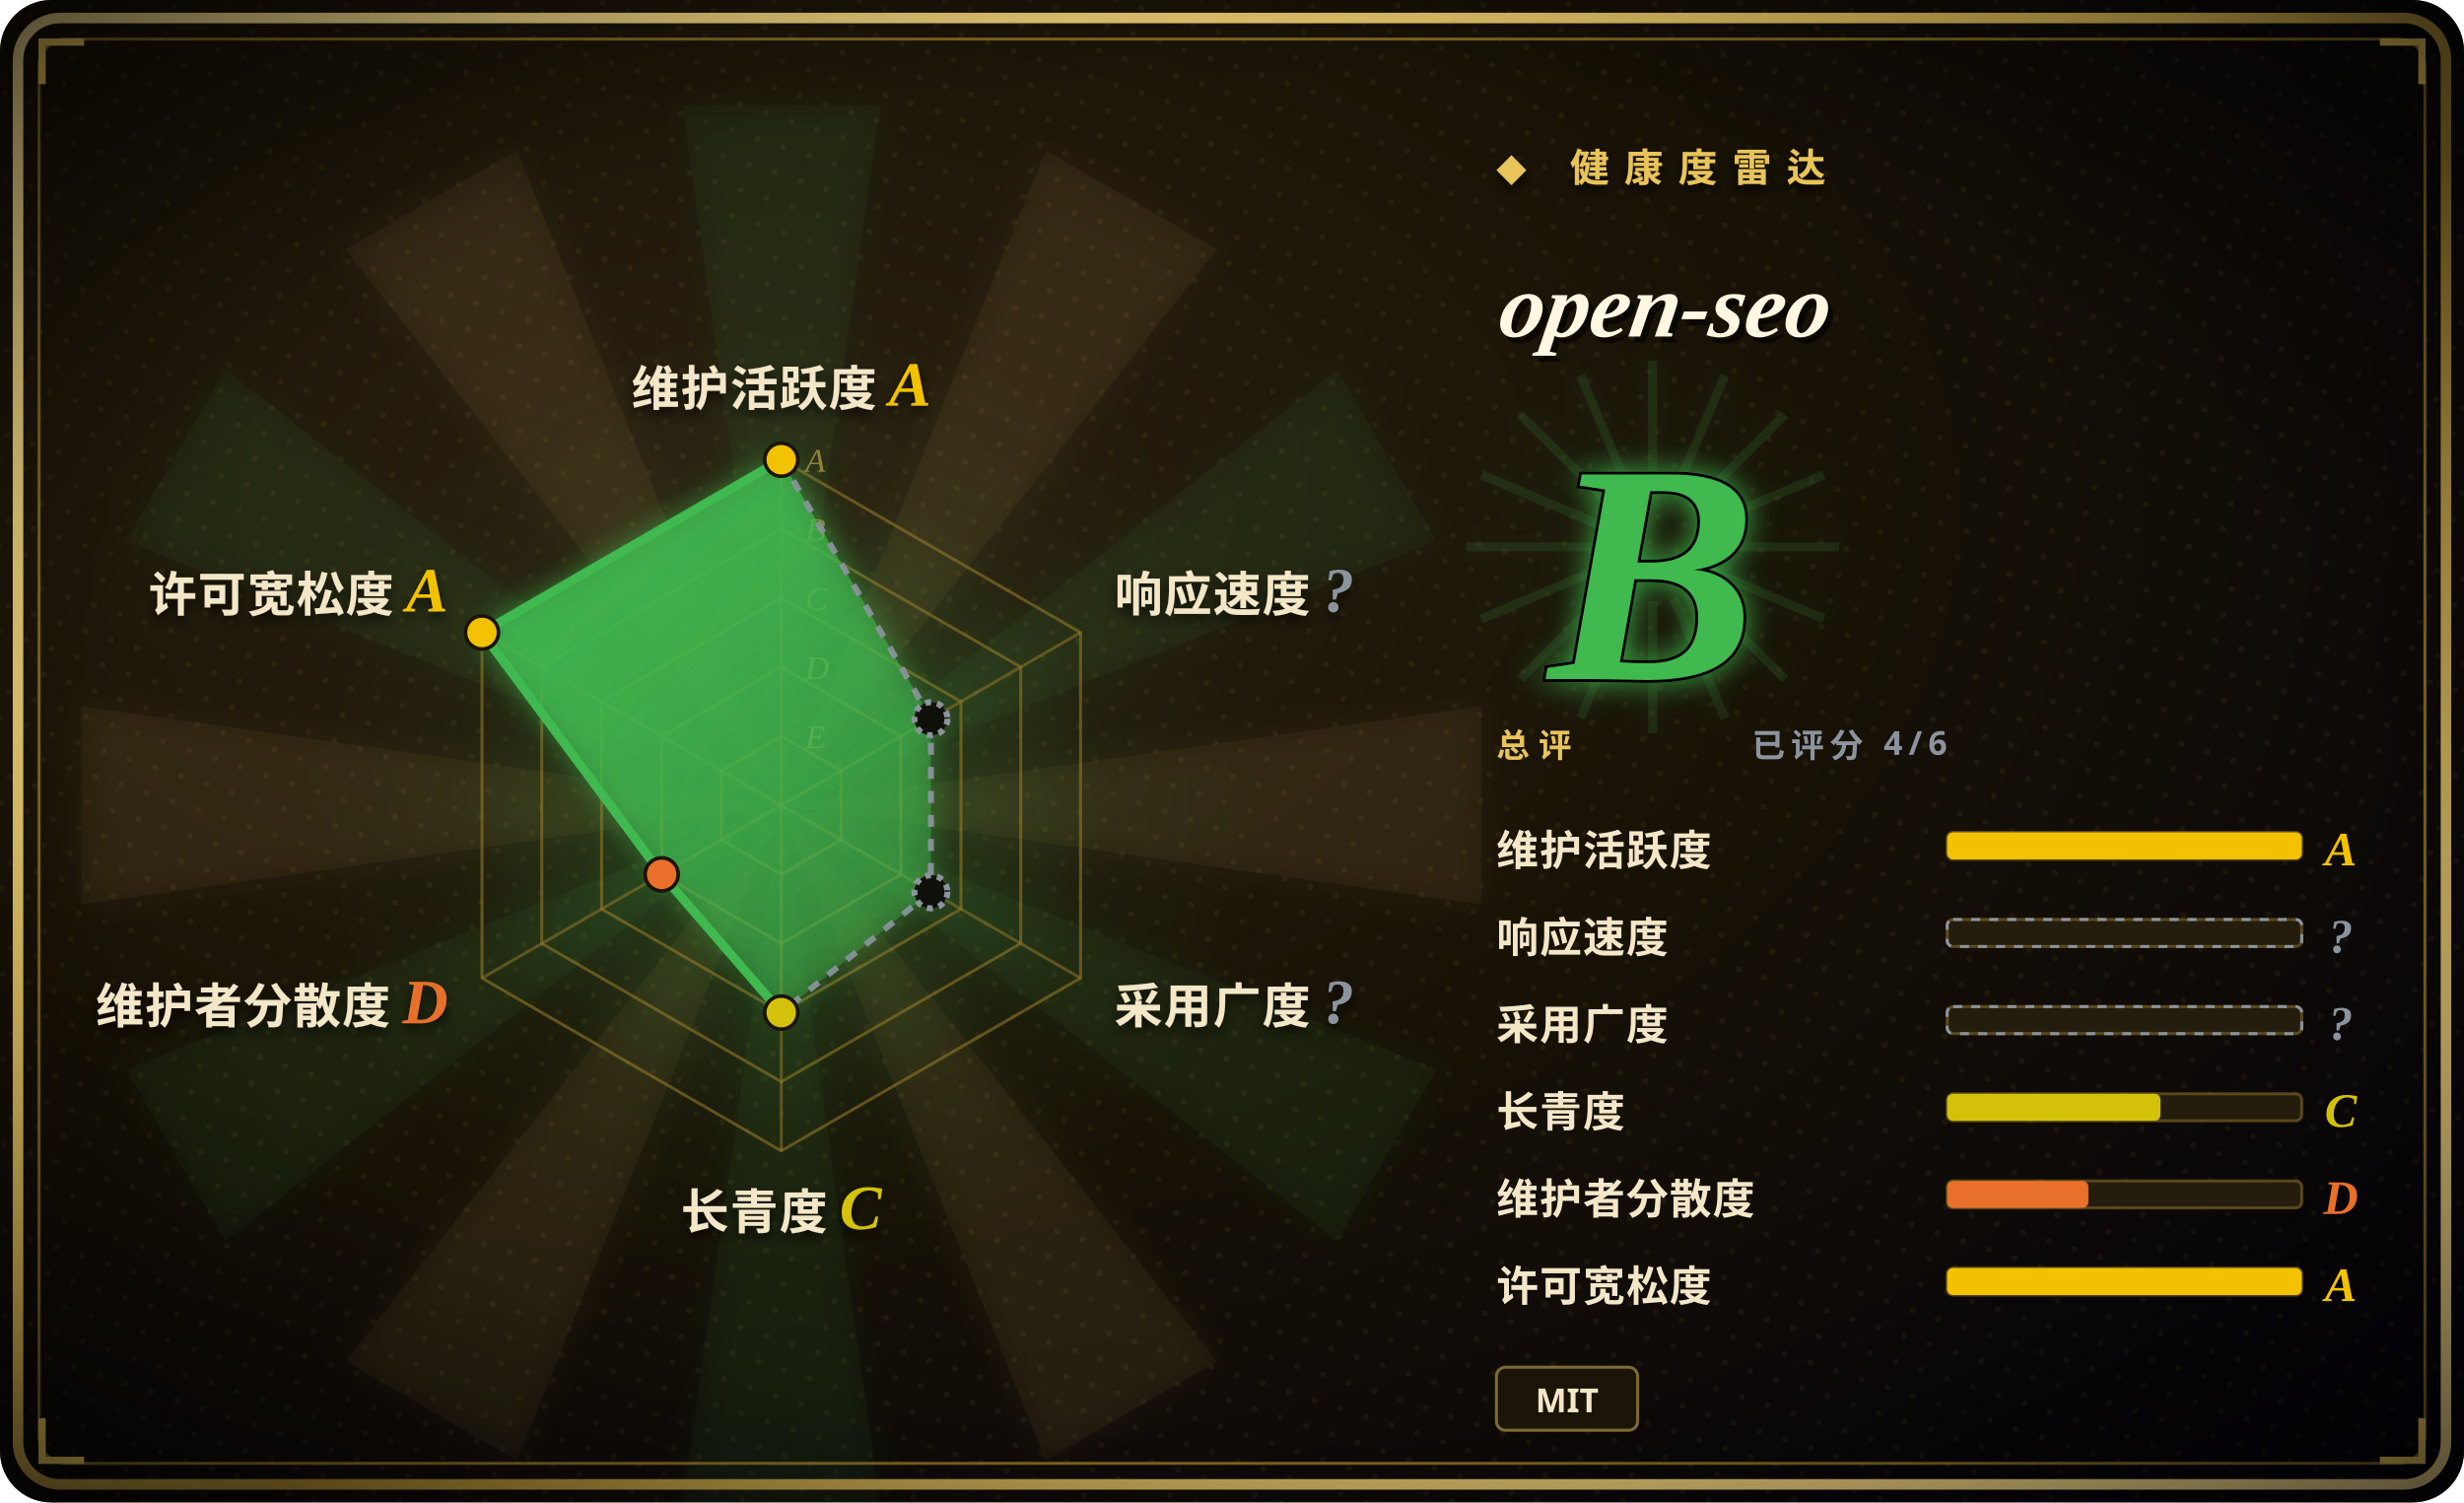
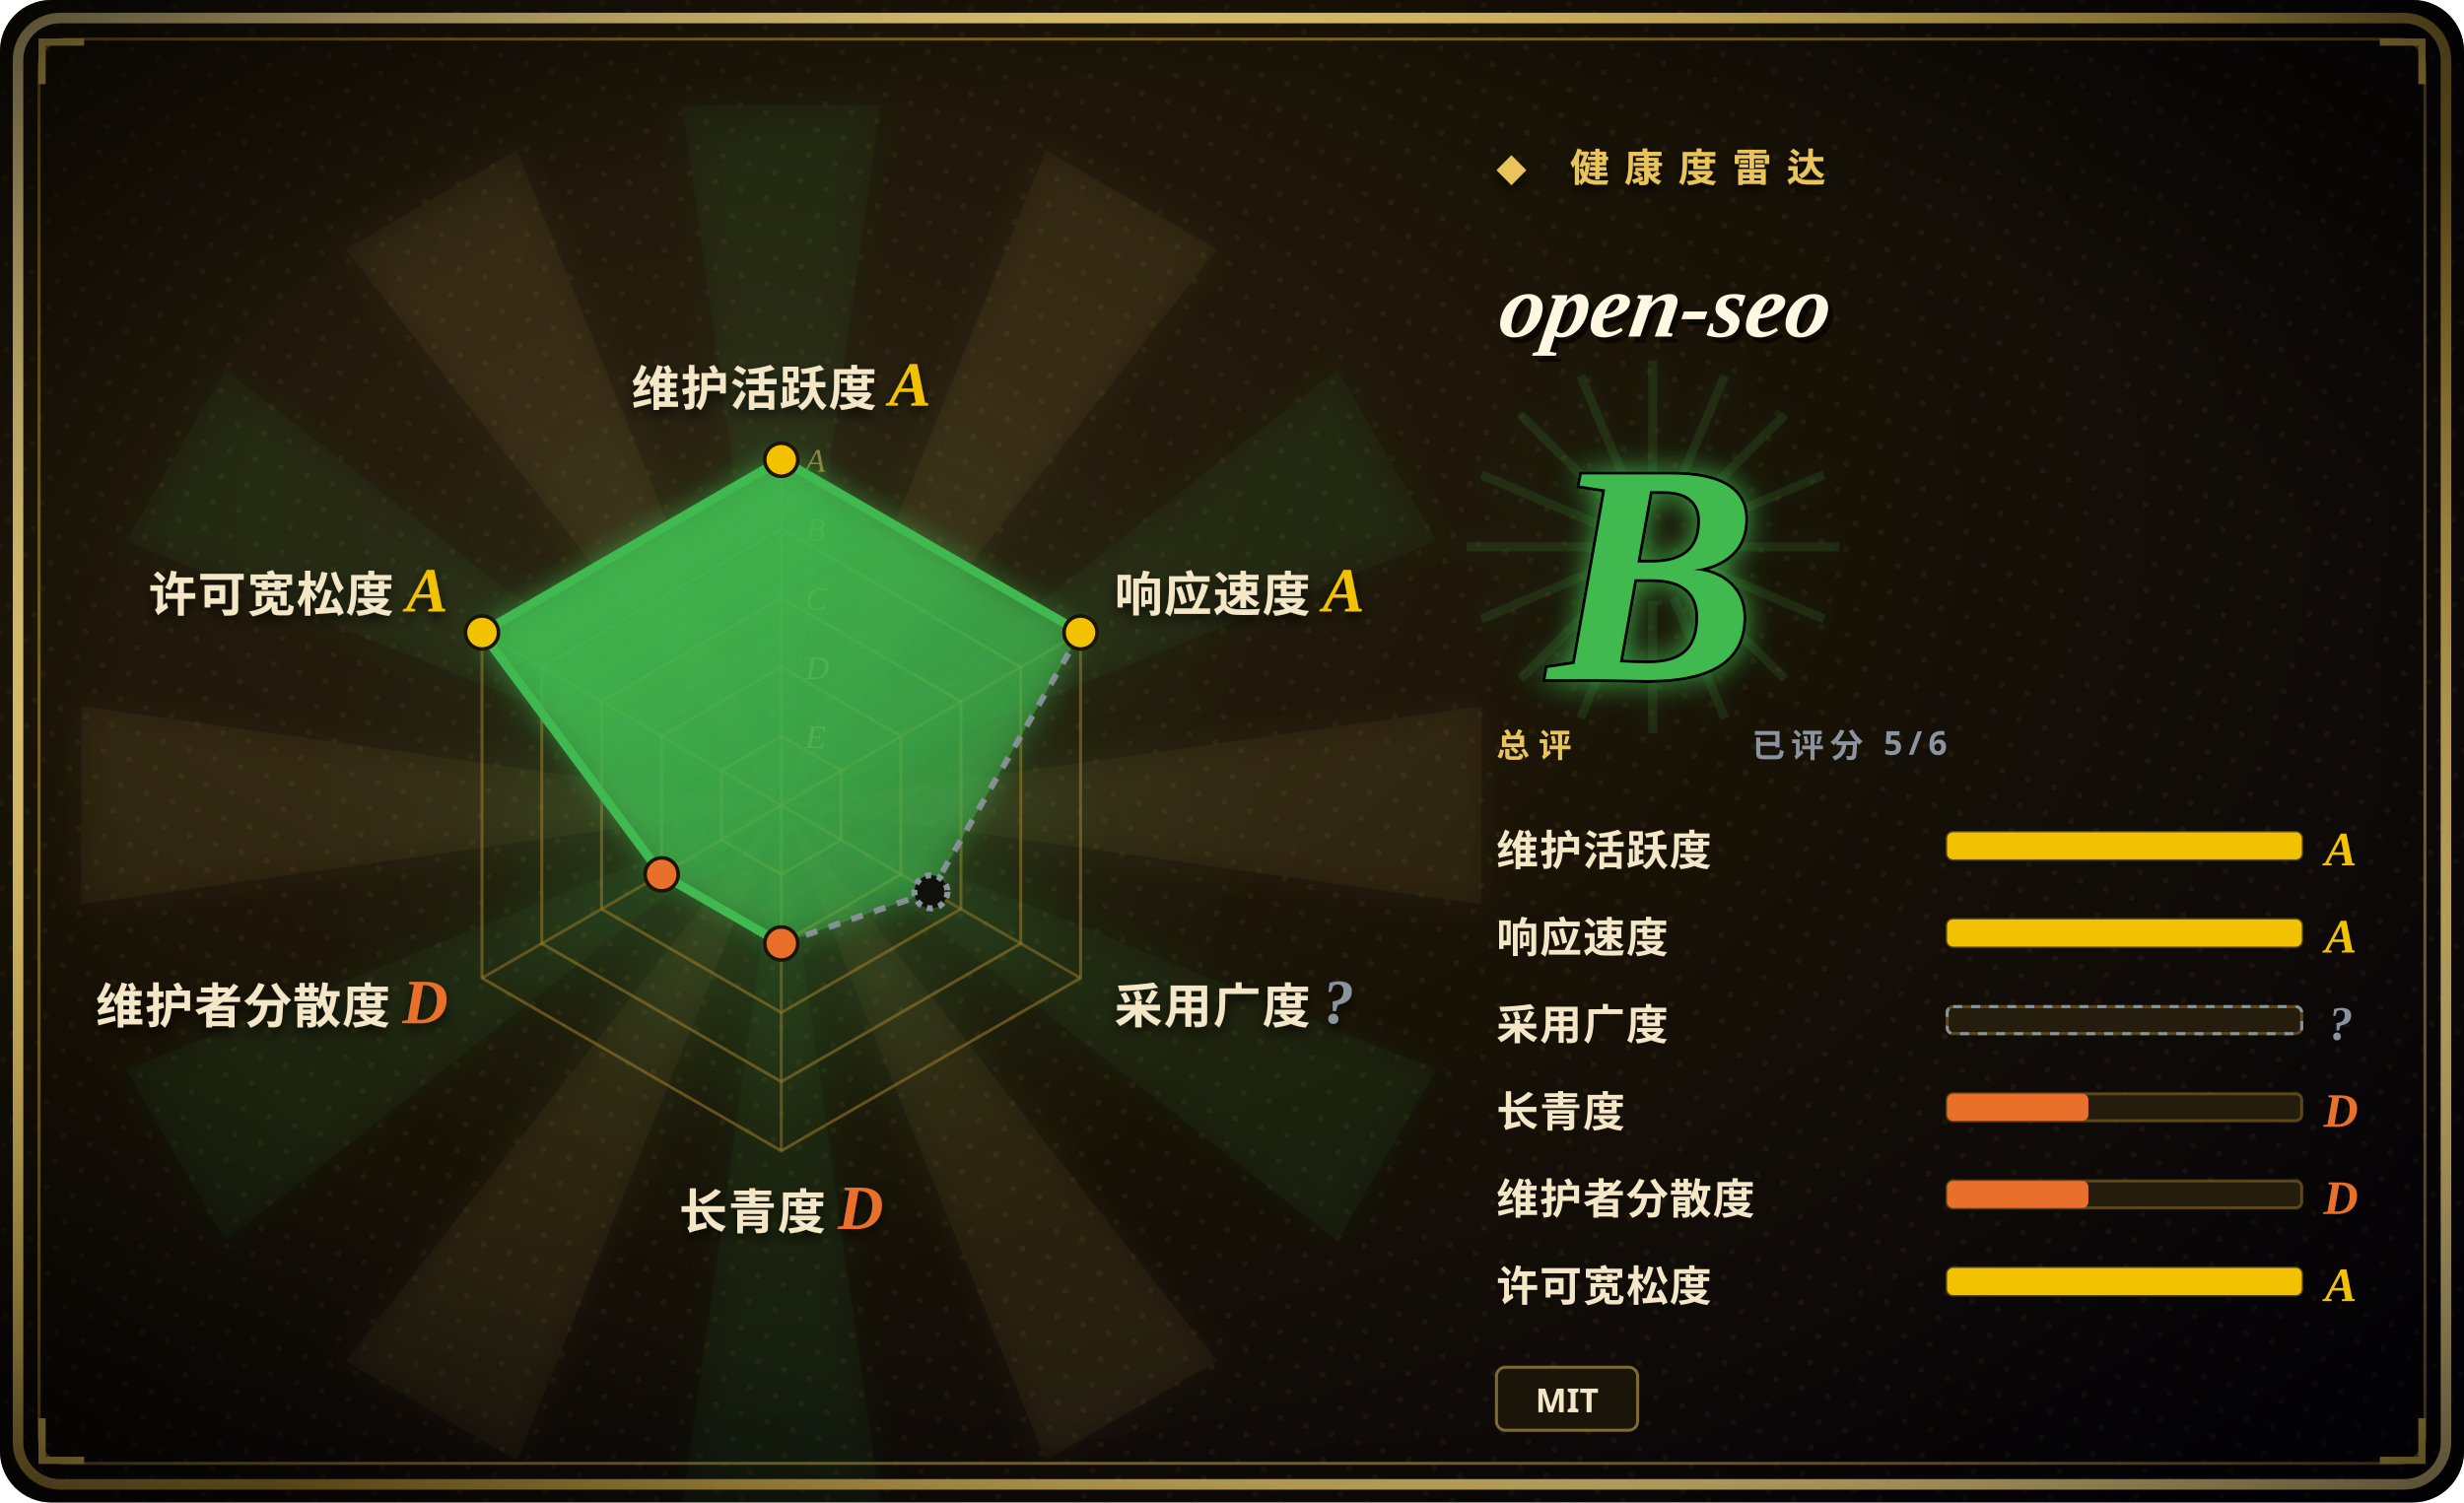
<svg xmlns="http://www.w3.org/2000/svg" width="820" height="500" viewBox="0 0 820 500">
  <defs>
    <radialGradient id="bg" cx="30%" cy="34%" r="90%">
      <stop offset="0%" stop-color="#2a2010" />
      <stop offset="48%" stop-color="#181206" />
      <stop offset="100%" stop-color="#05030a" />
    </radialGradient>
    <radialGradient id="vig" cx="50%" cy="50%" r="72%">
      <stop offset="62%" stop-color="#000000" stop-opacity="0" />
      <stop offset="100%" stop-color="#000000" stop-opacity="0.72" />
    </radialGradient>
    <linearGradient id="frame" x1="0" y1="0" x2="1" y2="1">
      <stop offset="0%" stop-color="#f6dd92" />
      <stop offset="45%" stop-color="#E8C45A" />
      <stop offset="55%" stop-color="#9c7d2a" />
      <stop offset="100%" stop-color="#f6dd92" />
    </linearGradient>
    <linearGradient id="poly" x1="0" y1="0" x2="0.7" y2="1">
      <stop offset="0%" stop-color="#3FB950" stop-opacity="0.92" />
      <stop offset="100%" stop-color="#3FB950" stop-opacity="0.34" />
    </linearGradient>
    <radialGradient id="halo" cx="50%" cy="50%" r="50%">
      <stop offset="0%" stop-color="#3FB950" stop-opacity="0.34" />
      <stop offset="68%" stop-color="#3FB950" stop-opacity="0.04" />
      <stop offset="100%" stop-color="#3FB950" stop-opacity="0" />
    </radialGradient>
    <filter id="glow" x="-60%" y="-60%" width="220%" height="220%">
      <feGaussianBlur stdDeviation="5" result="b" />
      <feMerge>
        <feMergeNode in="b" />
        <feMergeNode in="SourceGraphic" />
      </feMerge>
    </filter>
    <filter id="soft" x="-30%" y="-30%" width="160%" height="160%">
      <feDropShadow dx="0" dy="2" stdDeviation="2" flood-color="#000" flood-opacity="0.7" />
    </filter>
    <pattern id="halftone" width="9" height="9" patternUnits="userSpaceOnUse" patternTransform="rotate(18)">
      <circle cx="2" cy="2" r="1" fill="#E8C45A" fill-opacity="0.06" />
    </pattern>
  </defs>
  <rect width="820" height="500" rx="17" fill="url(#bg)" />
  <rect width="820" height="500" rx="17" fill="url(#halftone)" />
  <g opacity="0.5" filter="url(#glow)">
    <path d="M260,268 L493,235 L493,301 Z" fill="#E8C45A" fill-opacity="0.10" />
    <path d="M260,268 L478,356 L445,413 Z" fill="#3FB950" fill-opacity="0.10" />
    <path d="M260,268 L405,453 L348,486 Z" fill="#E8C45A" fill-opacity="0.10" />
    <path d="M260,268 L293,501 L227,501 Z" fill="#3FB950" fill-opacity="0.10" />
    <path d="M260,268 L172,486 L115,453 Z" fill="#E8C45A" fill-opacity="0.10" />
    <path d="M260,268 L75,413 L42,356 Z" fill="#3FB950" fill-opacity="0.10" />
    <path d="M260,268 L27,301 L27,235 Z" fill="#E8C45A" fill-opacity="0.10" />
    <path d="M260,268 L42,180 L75,123 Z" fill="#3FB950" fill-opacity="0.10" />
    <path d="M260,268 L115,83 L172,50 Z" fill="#E8C45A" fill-opacity="0.10" />
    <path d="M260,268 L227,35 L293,35 Z" fill="#3FB950" fill-opacity="0.10" />
    <path d="M260,268 L348,50 L405,83 Z" fill="#E8C45A" fill-opacity="0.10" />
    <path d="M260,268 L445,123 L478,180 Z" fill="#3FB950" fill-opacity="0.10" />
  </g>
  <circle cx="260" cy="268" r="161" fill="url(#halo)" />
  <rect x="6" y="6" width="808" height="488" rx="14" fill="none" stroke="url(#frame)" stroke-width="3.5" />
  <rect x="13" y="13" width="794" height="474" rx="9" fill="none" stroke="#9c7d2a" stroke-width="1" stroke-opacity="0.8" />
  <path d="M14,28 L14,14 L28,14" fill="none" stroke="#E8C45A" stroke-width="2.4" />
  <path d="M806,28 L806,14 L792,14" fill="none" stroke="#E8C45A" stroke-width="2.4" />
  <path d="M14,472 L14,486 L28,486" fill="none" stroke="#E8C45A" stroke-width="2.4" />
  <path d="M806,472 L806,486 L792,486" fill="none" stroke="#E8C45A" stroke-width="2.4" />
  <rect width="820" height="500" rx="17" fill="url(#vig)" />
  <polygon points="260.0,153.0 359.6,210.5 359.6,325.5 260.0,383.0 160.4,325.5 160.4,210.5" fill="none" stroke="#9c7d2a" stroke-opacity="0.55" stroke-width="1" />
  <polygon points="260.0,176.0 339.7,222.0 339.7,314.0 260.0,360.0 180.3,314.0 180.3,222.0" fill="none" stroke="#9c7d2a" stroke-opacity="0.55" stroke-width="1" />
  <polygon points="260.0,199.0 319.8,233.5 319.8,302.5 260.0,337.0 200.2,302.5 200.2,233.5" fill="none" stroke="#9c7d2a" stroke-opacity="0.55" stroke-width="1" />
  <polygon points="260.0,222.0 299.8,245.0 299.8,291.0 260.0,314.0 220.2,291.0 220.2,245.0" fill="none" stroke="#9c7d2a" stroke-opacity="0.55" stroke-width="1" />
  <polygon points="260.0,245.0 279.9,256.5 279.9,279.5 260.0,291.0 240.1,279.5 240.1,256.5" fill="none" stroke="#9c7d2a" stroke-opacity="0.55" stroke-width="1" />
  <line x1="260" y1="268" x2="260.0" y2="153.0" stroke="#9c7d2a" stroke-opacity="0.5" stroke-width="1" />
  <line x1="260" y1="268" x2="359.6" y2="210.5" stroke="#9c7d2a" stroke-opacity="0.5" stroke-width="1" />
  <line x1="260" y1="268" x2="359.6" y2="325.5" stroke="#9c7d2a" stroke-opacity="0.5" stroke-width="1" />
  <line x1="260" y1="268" x2="260.0" y2="383.0" stroke="#9c7d2a" stroke-opacity="0.5" stroke-width="1" />
  <line x1="260" y1="268" x2="160.4" y2="325.5" stroke="#9c7d2a" stroke-opacity="0.5" stroke-width="1" />
  <line x1="260" y1="268" x2="160.4" y2="210.5" stroke="#9c7d2a" stroke-opacity="0.5" stroke-width="1" />
  <text x="268" y="157.0" font-size="11" font-style="italic" fill="#E8C45A" fill-opacity="0.55" font-family="'Georgia','Times New Roman',serif">A</text>
  <text x="268" y="180.0" font-size="11" font-style="italic" fill="#E8C45A" fill-opacity="0.55" font-family="'Georgia','Times New Roman',serif">B</text>
  <text x="268" y="203.0" font-size="11" font-style="italic" fill="#E8C45A" fill-opacity="0.55" font-family="'Georgia','Times New Roman',serif">C</text>
  <text x="268" y="226.0" font-size="11" font-style="italic" fill="#E8C45A" fill-opacity="0.55" font-family="'Georgia','Times New Roman',serif">D</text>
  <text x="268" y="249.0" font-size="11" font-style="italic" fill="#E8C45A" fill-opacity="0.55" font-family="'Georgia','Times New Roman',serif">E</text>
-   <polygon points="260.0,153.0 309.8,239.2 309.8,296.8 260.0,337.0 220.2,291.0 160.4,210.5" fill="url(#poly)" filter="url(#glow)" />
-   <line x1="260.0" y1="153.0" x2="309.8" y2="239.2" stroke="#8B949E" stroke-width="2" stroke-dasharray="4 4" stroke-opacity="0.92" />
-   <line x1="309.8" y1="239.2" x2="309.8" y2="296.8" stroke="#8B949E" stroke-width="2" stroke-dasharray="4 4" stroke-opacity="0.92" />
-   <line x1="309.8" y1="296.8" x2="260.0" y2="337.0" stroke="#8B949E" stroke-width="2" stroke-dasharray="4 4" stroke-opacity="0.92" />
-   <line x1="260.0" y1="337.0" x2="220.2" y2="291.0" stroke="#3FB950" stroke-width="3" />
+   <polygon points="260.0,153.0 359.6,210.5 309.8,296.8 260.0,314.0 220.2,291.0 160.4,210.5" fill="url(#poly)" filter="url(#glow)" />
+   <line x1="260.0" y1="153.0" x2="359.6" y2="210.5" stroke="#3FB950" stroke-width="3" />
+   <line x1="359.6" y1="210.5" x2="309.8" y2="296.8" stroke="#8B949E" stroke-width="2" stroke-dasharray="4 4" stroke-opacity="0.92" />
+   <line x1="309.8" y1="296.8" x2="260.0" y2="314.0" stroke="#8B949E" stroke-width="2" stroke-dasharray="4 4" stroke-opacity="0.92" />
+   <line x1="260.0" y1="314.0" x2="220.2" y2="291.0" stroke="#3FB950" stroke-width="3" />
  <line x1="220.2" y1="291.0" x2="160.4" y2="210.5" stroke="#3FB950" stroke-width="3" />
  <line x1="160.4" y1="210.5" x2="260.0" y2="153.0" stroke="#3FB950" stroke-width="3" />
  <circle cx="260.0" cy="153.0" r="5.5" fill="#F2C200" stroke="#1a1306" stroke-width="1.2" />
-   <circle cx="309.8" cy="239.2" r="5.5" fill="#10100b" stroke="#8B949E" stroke-width="2" stroke-dasharray="2 2" />
+   <circle cx="359.6" cy="210.5" r="5.5" fill="#F2C200" stroke="#1a1306" stroke-width="1.2" />
  <circle cx="309.8" cy="296.8" r="5.5" fill="#10100b" stroke="#8B949E" stroke-width="2" stroke-dasharray="2 2" />
-   <circle cx="260.0" cy="337.0" r="5.5" fill="#D4C20A" stroke="#1a1306" stroke-width="1.2" />
+   <circle cx="260.0" cy="314.0" r="5.5" fill="#E8702A" stroke="#1a1306" stroke-width="1.2" />
  <circle cx="220.2" cy="291.0" r="5.5" fill="#E8702A" stroke="#1a1306" stroke-width="1.2" />
  <circle cx="160.4" cy="210.5" r="5.5" fill="#F2C200" stroke="#1a1306" stroke-width="1.2" />
  <text x="260.0" y="135.0" font-size="16" font-weight="900" fill="#f3e7c8" text-anchor="middle" font-family="'PingFang SC','Hiragino Sans GB','Heiti SC','Microsoft YaHei',sans-serif" letter-spacing="0.4" filter="url(#soft)">维护活跃度 <tspan fill="#F2C200" font-family="'Georgia','Times New Roman',serif" font-style="italic" font-size="21">A</tspan>
  </text>
-   <text x="370.9" y="203.5" font-size="16" font-weight="900" fill="#f3e7c8" text-anchor="start" font-family="'PingFang SC','Hiragino Sans GB','Heiti SC','Microsoft YaHei',sans-serif" letter-spacing="0.4" filter="url(#soft)">响应速度 <tspan fill="#8B949E" font-family="'Georgia','Times New Roman',serif" font-style="italic" font-size="21">?</tspan>
+   <text x="370.9" y="203.5" font-size="16" font-weight="900" fill="#f3e7c8" text-anchor="start" font-family="'PingFang SC','Hiragino Sans GB','Heiti SC','Microsoft YaHei',sans-serif" letter-spacing="0.4" filter="url(#soft)">响应速度 <tspan fill="#F2C200" font-family="'Georgia','Times New Roman',serif" font-style="italic" font-size="21">A</tspan>
  </text>
  <text x="370.9" y="340.5" font-size="16" font-weight="900" fill="#f3e7c8" text-anchor="start" font-family="'PingFang SC','Hiragino Sans GB','Heiti SC','Microsoft YaHei',sans-serif" letter-spacing="0.4" filter="url(#soft)">采用广度 <tspan fill="#8B949E" font-family="'Georgia','Times New Roman',serif" font-style="italic" font-size="21">?</tspan>
  </text>
-   <text x="260.0" y="409.0" font-size="16" font-weight="900" fill="#f3e7c8" text-anchor="middle" font-family="'PingFang SC','Hiragino Sans GB','Heiti SC','Microsoft YaHei',sans-serif" letter-spacing="0.4" filter="url(#soft)">长青度 <tspan fill="#D4C20A" font-family="'Georgia','Times New Roman',serif" font-style="italic" font-size="21">C</tspan>
+   <text x="260.0" y="409.0" font-size="16" font-weight="900" fill="#f3e7c8" text-anchor="middle" font-family="'PingFang SC','Hiragino Sans GB','Heiti SC','Microsoft YaHei',sans-serif" letter-spacing="0.4" filter="url(#soft)">长青度 <tspan fill="#E8702A" font-family="'Georgia','Times New Roman',serif" font-style="italic" font-size="21">D</tspan>
  </text>
  <text x="149.1" y="340.5" font-size="16" font-weight="900" fill="#f3e7c8" text-anchor="end" font-family="'PingFang SC','Hiragino Sans GB','Heiti SC','Microsoft YaHei',sans-serif" letter-spacing="0.4" filter="url(#soft)">维护者分散度 <tspan fill="#E8702A" font-family="'Georgia','Times New Roman',serif" font-style="italic" font-size="21">D</tspan>
  </text>
  <text x="149.1" y="203.5" font-size="16" font-weight="900" fill="#f3e7c8" text-anchor="end" font-family="'PingFang SC','Hiragino Sans GB','Heiti SC','Microsoft YaHei',sans-serif" letter-spacing="0.4" filter="url(#soft)">许可宽松度 <tspan fill="#F2C200" font-family="'Georgia','Times New Roman',serif" font-style="italic" font-size="21">A</tspan>
  </text>
  <text x="498" y="60" font-size="13" letter-spacing="5" fill="#E8C45A" font-weight="900" font-family="'PingFang SC','Hiragino Sans GB','Heiti SC','Microsoft YaHei',sans-serif" filter="url(#soft)">◆ 健康度雷达</text>
  <g transform="translate(498,112) skewX(-9)">
    <text x="2" y="2" font-size="30" font-weight="900" font-style="italic" fill="#000" fill-opacity="0.6" font-family="'Georgia','Times New Roman',serif">open-seo</text>
    <text x="0" y="0" font-size="30" font-weight="900" font-style="italic" fill="#fff7e2" font-family="'Georgia','Times New Roman',serif">open-seo</text>
  </g>
  <line x1="498" y1="124" x2="648" y2="124" stroke="url(#frame)" stroke-width="2" />
  <g opacity="0.85" filter="url(#glow)">
    <line x1="568" y1="182" x2="612" y2="182" stroke="#3FB950" stroke-opacity="0.16" stroke-width="3" />
    <line x1="567" y1="189" x2="607" y2="206" stroke="#3FB950" stroke-opacity="0.16" stroke-width="3" />
    <line x1="563" y1="195" x2="594" y2="226" stroke="#3FB950" stroke-opacity="0.16" stroke-width="3" />
    <line x1="557" y1="199" x2="574" y2="239" stroke="#3FB950" stroke-opacity="0.16" stroke-width="3" />
    <line x1="550" y1="200" x2="550" y2="244" stroke="#3FB950" stroke-opacity="0.16" stroke-width="3" />
    <line x1="543" y1="199" x2="526" y2="239" stroke="#3FB950" stroke-opacity="0.16" stroke-width="3" />
    <line x1="537" y1="195" x2="506" y2="226" stroke="#3FB950" stroke-opacity="0.16" stroke-width="3" />
    <line x1="533" y1="189" x2="493" y2="206" stroke="#3FB950" stroke-opacity="0.16" stroke-width="3" />
    <line x1="532" y1="182" x2="488" y2="182" stroke="#3FB950" stroke-opacity="0.16" stroke-width="3" />
    <line x1="533" y1="175" x2="493" y2="158" stroke="#3FB950" stroke-opacity="0.16" stroke-width="3" />
    <line x1="537" y1="169" x2="506" y2="138" stroke="#3FB950" stroke-opacity="0.16" stroke-width="3" />
    <line x1="543" y1="165" x2="526" y2="125" stroke="#3FB950" stroke-opacity="0.16" stroke-width="3" />
    <line x1="550" y1="164" x2="550" y2="120" stroke="#3FB950" stroke-opacity="0.16" stroke-width="3" />
    <line x1="557" y1="165" x2="574" y2="125" stroke="#3FB950" stroke-opacity="0.16" stroke-width="3" />
    <line x1="563" y1="169" x2="594" y2="138" stroke="#3FB950" stroke-opacity="0.16" stroke-width="3" />
    <line x1="567" y1="175" x2="607" y2="158" stroke="#3FB950" stroke-opacity="0.16" stroke-width="3" />
  </g>
  <text x="550" y="226" font-size="104" font-weight="900" font-style="italic" text-anchor="middle" fill="#3FB950" stroke="#000" stroke-width="2" paint-order="stroke" font-family="'Georgia','Times New Roman',serif" filter="url(#glow)">B</text>
  <text x="498" y="252" font-size="11" letter-spacing="3" fill="#E8C45A" font-family="'PingFang SC','Hiragino Sans GB','Heiti SC','Microsoft YaHei',sans-serif" font-weight="900">总评</text>
-   <text x="648" y="252" font-size="11" letter-spacing="2" fill="#8B949E" font-family="'PingFang SC','Hiragino Sans GB','Heiti SC','Microsoft YaHei',sans-serif" font-weight="900" text-anchor="end">已评分 4/6</text>
+   <text x="648" y="252" font-size="11" letter-spacing="2" fill="#8B949E" font-family="'PingFang SC','Hiragino Sans GB','Heiti SC','Microsoft YaHei',sans-serif" font-weight="900" text-anchor="end">已评分 5/6</text>
  <text x="498" y="288" font-size="14" font-weight="900" fill="#f3e7c8" font-family="'PingFang SC','Hiragino Sans GB','Heiti SC','Microsoft YaHei',sans-serif" letter-spacing="0.4">维护活跃度</text>
  <rect x="648" y="277" width="118" height="9" rx="2" fill="#241d0e" stroke="#9c7d2a" stroke-opacity="0.5" />
  <rect x="648" y="277" width="118" height="9" rx="2" fill="#F2C200" />
  <text x="779" y="288" font-size="16" font-weight="900" font-style="italic" fill="#F2C200" font-family="'Georgia','Times New Roman',serif" text-anchor="middle">A</text>
  <text x="498" y="317" font-size="14" font-weight="900" fill="#f3e7c8" font-family="'PingFang SC','Hiragino Sans GB','Heiti SC','Microsoft YaHei',sans-serif" letter-spacing="0.4">响应速度</text>
  <rect x="648" y="306" width="118" height="9" rx="2" fill="#241d0e" stroke="#9c7d2a" stroke-opacity="0.5" />
-   <rect x="648" y="306" width="118" height="9" rx="2" fill="none" stroke="#8B949E" stroke-dasharray="3 3" />
-   <text x="779" y="317" font-size="16" font-weight="900" font-style="italic" fill="#8B949E" font-family="'Georgia','Times New Roman',serif" text-anchor="middle">?</text>
+   <rect x="648" y="306" width="118" height="9" rx="2" fill="#F2C200" />
+   <text x="779" y="317" font-size="16" font-weight="900" font-style="italic" fill="#F2C200" font-family="'Georgia','Times New Roman',serif" text-anchor="middle">A</text>
  <text x="498" y="346" font-size="14" font-weight="900" fill="#f3e7c8" font-family="'PingFang SC','Hiragino Sans GB','Heiti SC','Microsoft YaHei',sans-serif" letter-spacing="0.4">采用广度</text>
  <rect x="648" y="335" width="118" height="9" rx="2" fill="#241d0e" stroke="#9c7d2a" stroke-opacity="0.5" />
  <rect x="648" y="335" width="118" height="9" rx="2" fill="none" stroke="#8B949E" stroke-dasharray="3 3" />
  <text x="779" y="346" font-size="16" font-weight="900" font-style="italic" fill="#8B949E" font-family="'Georgia','Times New Roman',serif" text-anchor="middle">?</text>
  <text x="498" y="375" font-size="14" font-weight="900" fill="#f3e7c8" font-family="'PingFang SC','Hiragino Sans GB','Heiti SC','Microsoft YaHei',sans-serif" letter-spacing="0.4">长青度</text>
  <rect x="648" y="364" width="118" height="9" rx="2" fill="#241d0e" stroke="#9c7d2a" stroke-opacity="0.5" />
-   <rect x="648" y="364" width="71" height="9" rx="2" fill="#D4C20A" />
-   <text x="779" y="375" font-size="16" font-weight="900" font-style="italic" fill="#D4C20A" font-family="'Georgia','Times New Roman',serif" text-anchor="middle">C</text>
+   <rect x="648" y="364" width="47" height="9" rx="2" fill="#E8702A" />
+   <text x="779" y="375" font-size="16" font-weight="900" font-style="italic" fill="#E8702A" font-family="'Georgia','Times New Roman',serif" text-anchor="middle">D</text>
  <text x="498" y="404" font-size="14" font-weight="900" fill="#f3e7c8" font-family="'PingFang SC','Hiragino Sans GB','Heiti SC','Microsoft YaHei',sans-serif" letter-spacing="0.4">维护者分散度</text>
  <rect x="648" y="393" width="118" height="9" rx="2" fill="#241d0e" stroke="#9c7d2a" stroke-opacity="0.5" />
  <rect x="648" y="393" width="47" height="9" rx="2" fill="#E8702A" />
  <text x="779" y="404" font-size="16" font-weight="900" font-style="italic" fill="#E8702A" font-family="'Georgia','Times New Roman',serif" text-anchor="middle">D</text>
  <text x="498" y="433" font-size="14" font-weight="900" fill="#f3e7c8" font-family="'PingFang SC','Hiragino Sans GB','Heiti SC','Microsoft YaHei',sans-serif" letter-spacing="0.4">许可宽松度</text>
  <rect x="648" y="422" width="118" height="9" rx="2" fill="#241d0e" stroke="#9c7d2a" stroke-opacity="0.5" />
  <rect x="648" y="422" width="118" height="9" rx="2" fill="#F2C200" />
  <text x="779" y="433" font-size="16" font-weight="900" font-style="italic" fill="#F2C200" font-family="'Georgia','Times New Roman',serif" text-anchor="middle">A</text>
  <rect x="498" y="455" width="47" height="21" rx="3" fill="#1b1408" stroke="#E8C45A" stroke-opacity="0.5" />
  <text x="521.5" y="470" font-size="11" font-weight="700" fill="#f3e7c8" text-anchor="middle" font-family="'PingFang SC','Hiragino Sans GB','Heiti SC','Microsoft YaHei',sans-serif">MIT</text>
</svg>
